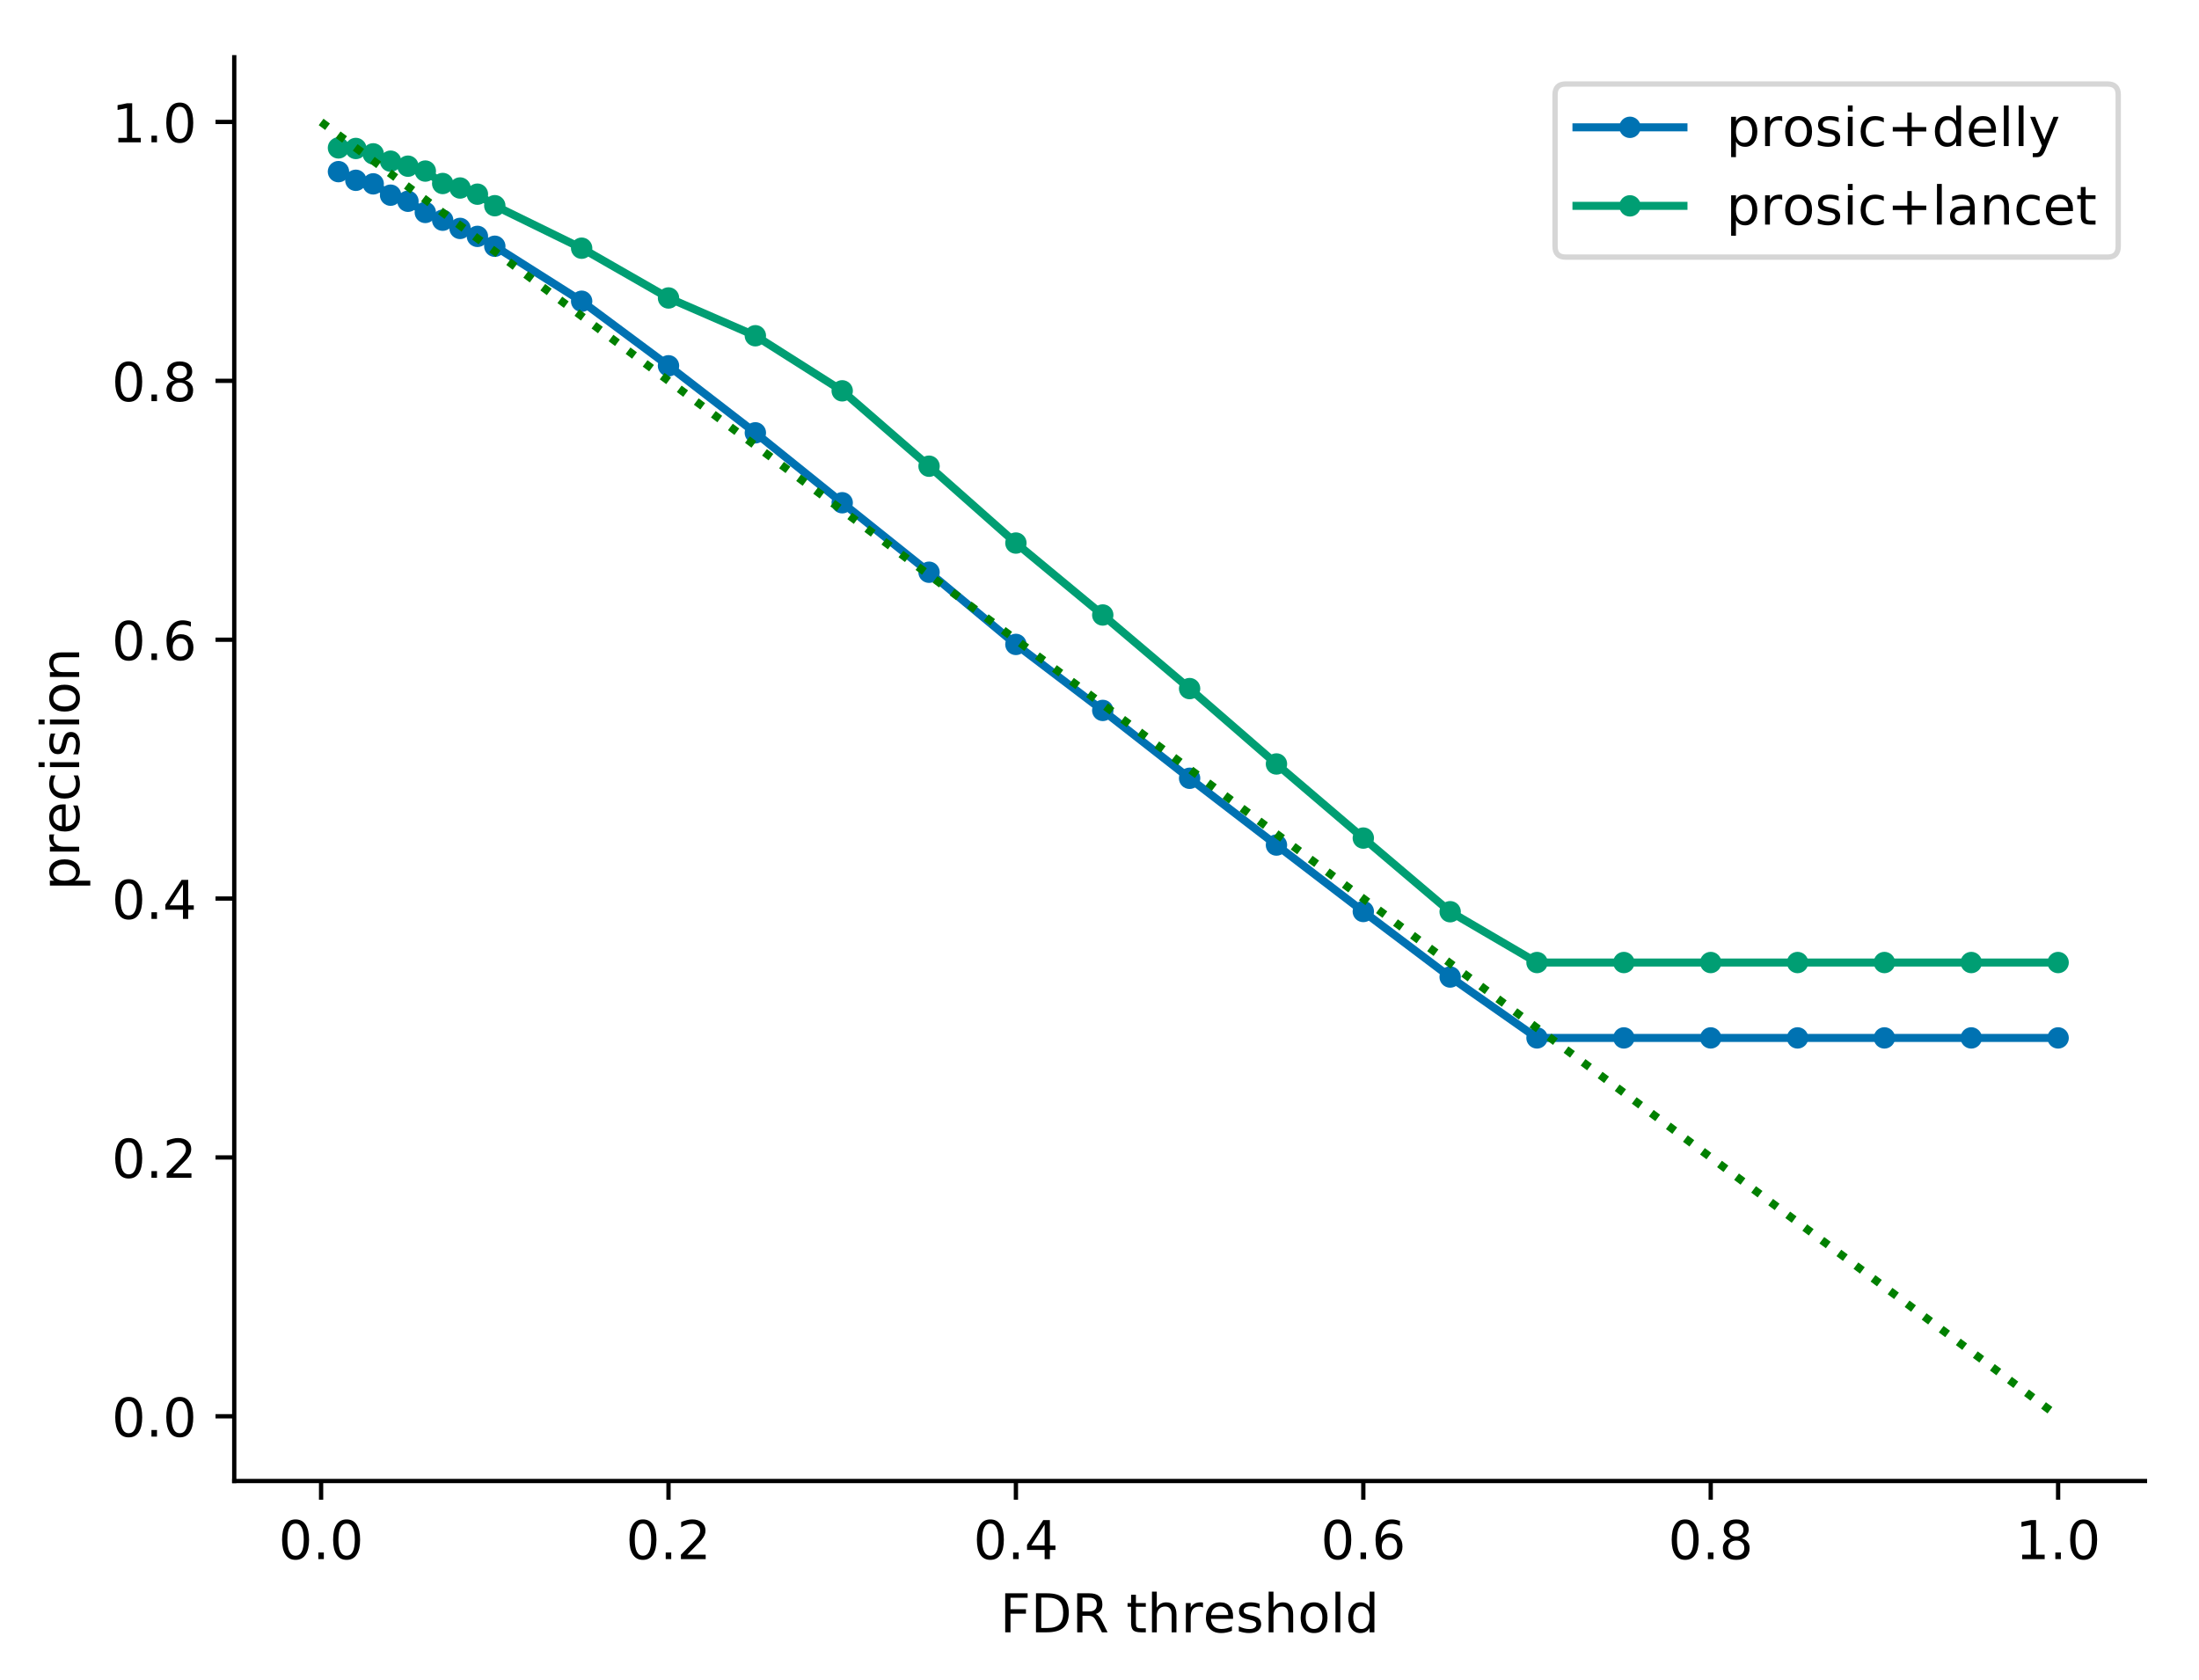
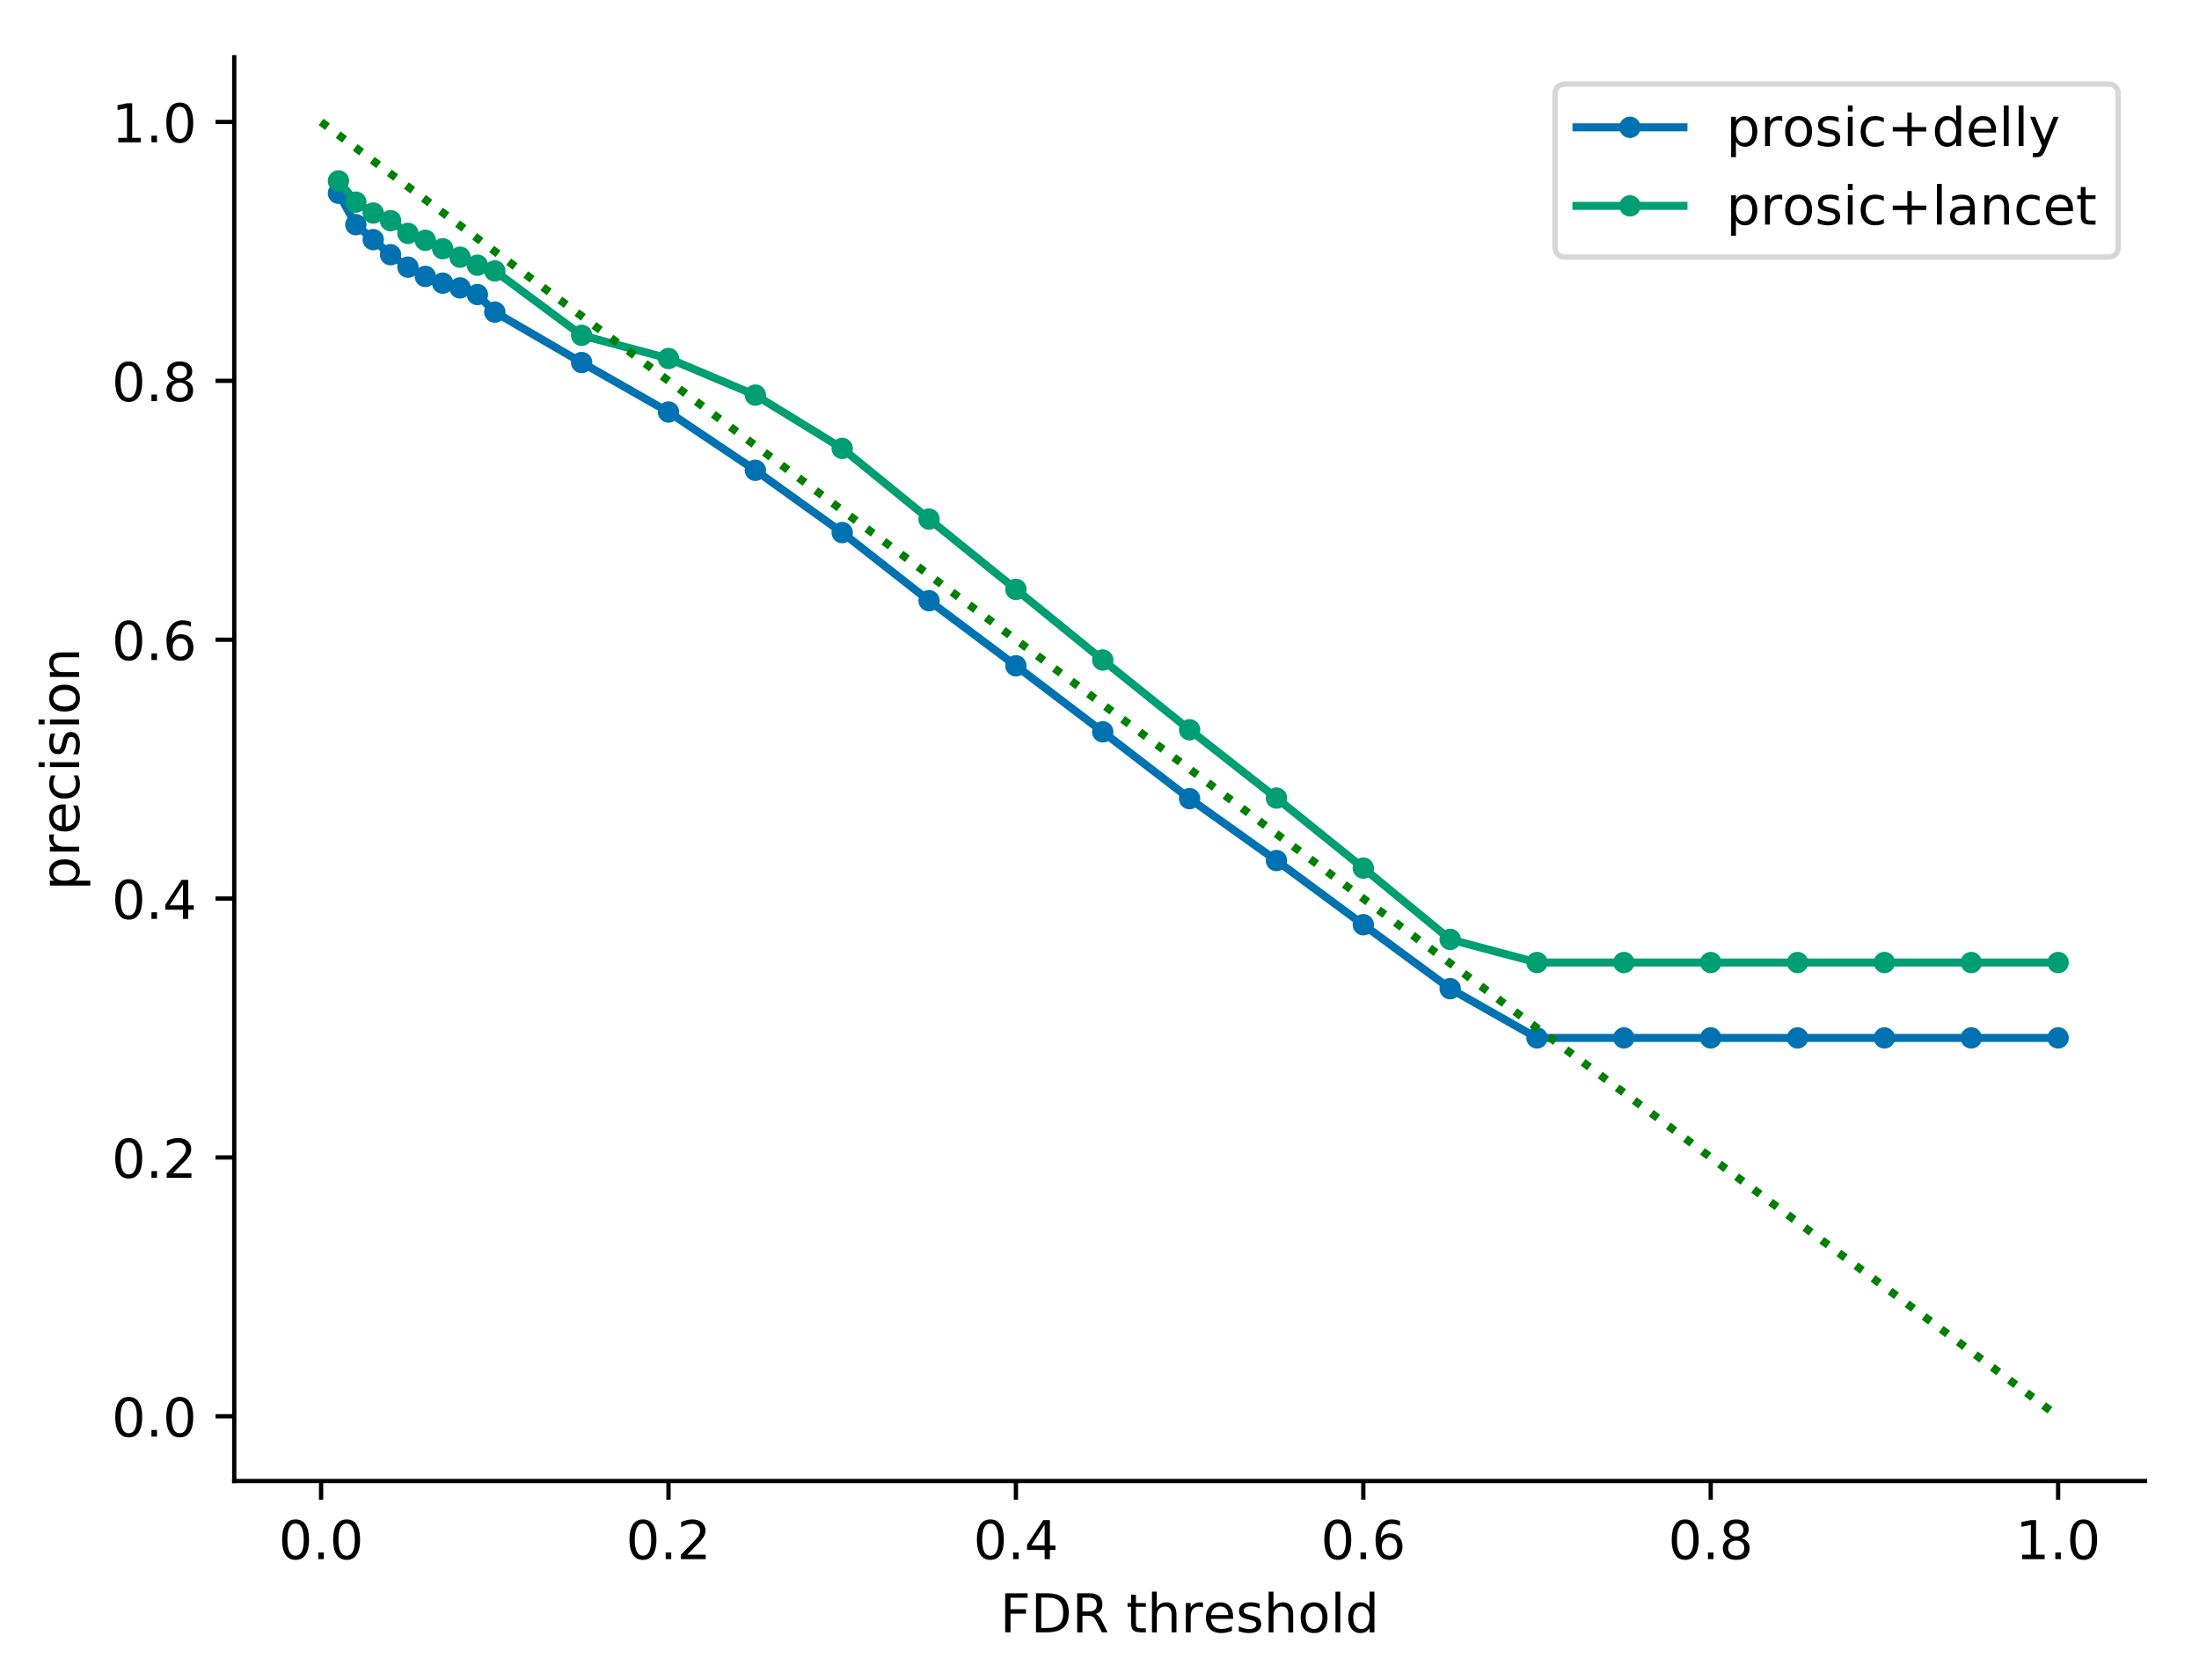
<svg xmlns="http://www.w3.org/2000/svg" xmlns:xlink="http://www.w3.org/1999/xlink" height="314pt" version="1.1" viewBox="0 0 411 314" width="411pt">
  <defs>
    <style type="text/css">
*{stroke-linecap:butt;stroke-linejoin:round;}
  </style>
  </defs>
  <g id="figure_1">
    <g id="patch_1">
      <path d="M 0 314.368  L 411.601 314.368  L 411.601 0  L 0 0  z " style="fill:#ffffff;" />
    </g>
    <g id="axes_1">
      <g id="patch_2">
        <path d="M 43.781 276.812  L 400.901 276.812  L 400.901 10.7  L 43.781 10.7  z " style="fill:#ffffff;" />
      </g>
      <g id="matplotlib.axis_1">
        <g id="xtick_1">
          <g id="line2d_1">
            <defs>
-               <path d="M 0 0  L 0 3.5  " id="me2ea0b3d58" style="stroke:#000000;stroke-width:0.8;" />
-             </defs>
-             <g>
-               <use style="stroke:#000000;stroke-width:0.8;" x="60.014" xlink:href="#me2ea0b3d58" y="276.812" />
+               <path d="M 0 0  L 0 3.5  " id="m06906832b6" style="stroke:#000000;stroke-width:0.8;" />
+             </defs>
+             <g>
+               <use style="stroke:#000000;stroke-width:0.8;" x="60.014" xlink:href="#m06906832b6" y="276.812" />
            </g>
          </g>
          <g id="text_1">
            <defs>
              <path d="M 31.781 66.406  Q 24.172 66.406 20.328 58.906  Q 16.5 51.422 16.5 36.375  Q 16.5 21.391 20.328 13.891  Q 24.172 6.391 31.781 6.391  Q 39.453 6.391 43.281 13.891  Q 47.125 21.391 47.125 36.375  Q 47.125 51.422 43.281 58.906  Q 39.453 66.406 31.781 66.406  z M 31.781 74.219  Q 44.047 74.219 50.516 64.516  Q 56.984 54.828 56.984 36.375  Q 56.984 17.969 50.516 8.266  Q 44.047 -1.422 31.781 -1.422  Q 19.531 -1.422 13.062 8.266  Q 6.594 17.969 6.594 36.375  Q 6.594 54.828 13.062 64.516  Q 19.531 74.219 31.781 74.219  z " id="DejaVuSans-30" />
              <path d="M 10.688 12.406  L 21 12.406  L 21 0  L 10.688 0  z " id="DejaVuSans-2e" />
            </defs>
            <g transform="translate(52.06242 291.4104)scale(0.1 -0.1)">
              <use xlink:href="#DejaVuSans-30" />
              <use x="63.623" xlink:href="#DejaVuSans-2e" />
              <use x="95.41" xlink:href="#DejaVuSans-30" />
            </g>
          </g>
        </g>
        <g id="xtick_2">
          <g id="line2d_2">
            <g>
-               <use style="stroke:#000000;stroke-width:0.8;" x="124.945" xlink:href="#me2ea0b3d58" y="276.812" />
+               <use style="stroke:#000000;stroke-width:0.8;" x="124.945" xlink:href="#m06906832b6" y="276.812" />
            </g>
          </g>
          <g id="text_2">
            <defs>
              <path d="M 19.188 8.297  L 53.609 8.297  L 53.609 0  L 7.328 0  L 7.328 8.297  Q 12.938 14.109 22.625 23.891  Q 32.328 33.688 34.812 36.531  Q 39.547 41.844 41.422 45.531  Q 43.312 49.219 43.312 52.781  Q 43.312 58.594 39.234 62.25  Q 35.156 65.922 28.609 65.922  Q 23.969 65.922 18.812 64.312  Q 13.672 62.703 7.812 59.422  L 7.812 69.391  Q 13.766 71.781 18.938 73  Q 24.125 74.219 28.422 74.219  Q 39.75 74.219 46.484 68.547  Q 53.219 62.891 53.219 53.422  Q 53.219 48.922 51.531 44.891  Q 49.859 40.875 45.406 35.406  Q 44.188 33.984 37.641 27.219  Q 31.109 20.453 19.188 8.297  z " id="DejaVuSans-32" />
            </defs>
            <g transform="translate(116.9933 291.4104)scale(0.1 -0.1)">
              <use xlink:href="#DejaVuSans-30" />
              <use x="63.623" xlink:href="#DejaVuSans-2e" />
              <use x="95.41" xlink:href="#DejaVuSans-32" />
            </g>
          </g>
        </g>
        <g id="xtick_3">
          <g id="line2d_3">
            <g>
-               <use style="stroke:#000000;stroke-width:0.8;" x="189.876" xlink:href="#me2ea0b3d58" y="276.812" />
+               <use style="stroke:#000000;stroke-width:0.8;" x="189.876" xlink:href="#m06906832b6" y="276.812" />
            </g>
          </g>
          <g id="text_3">
            <defs>
              <path d="M 37.797 64.312  L 12.891 25.391  L 37.797 25.391  z M 35.203 72.906  L 47.609 72.906  L 47.609 25.391  L 58.016 25.391  L 58.016 17.188  L 47.609 17.188  L 47.609 0  L 37.797 0  L 37.797 17.188  L 4.891 17.188  L 4.891 26.703  z " id="DejaVuSans-34" />
            </defs>
            <g transform="translate(181.9242 291.4104)scale(0.1 -0.1)">
              <use xlink:href="#DejaVuSans-30" />
              <use x="63.623" xlink:href="#DejaVuSans-2e" />
              <use x="95.41" xlink:href="#DejaVuSans-34" />
            </g>
          </g>
        </g>
        <g id="xtick_4">
          <g id="line2d_4">
            <g>
-               <use style="stroke:#000000;stroke-width:0.8;" x="254.807" xlink:href="#me2ea0b3d58" y="276.812" />
+               <use style="stroke:#000000;stroke-width:0.8;" x="254.807" xlink:href="#m06906832b6" y="276.812" />
            </g>
          </g>
          <g id="text_4">
            <defs>
              <path d="M 33.016 40.375  Q 26.375 40.375 22.484 35.828  Q 18.609 31.297 18.609 23.391  Q 18.609 15.531 22.484 10.953  Q 26.375 6.391 33.016 6.391  Q 39.656 6.391 43.531 10.953  Q 47.406 15.531 47.406 23.391  Q 47.406 31.297 43.531 35.828  Q 39.656 40.375 33.016 40.375  z M 52.594 71.297  L 52.594 62.312  Q 48.875 64.062 45.094 64.984  Q 41.312 65.922 37.594 65.922  Q 27.828 65.922 22.672 59.328  Q 17.531 52.734 16.797 39.406  Q 19.672 43.656 24.016 45.922  Q 28.375 48.188 33.594 48.188  Q 44.578 48.188 50.953 41.516  Q 57.328 34.859 57.328 23.391  Q 57.328 12.156 50.688 5.359  Q 44.047 -1.422 33.016 -1.422  Q 20.359 -1.422 13.672 8.266  Q 6.984 17.969 6.984 36.375  Q 6.984 53.656 15.188 63.938  Q 23.391 74.219 37.203 74.219  Q 40.922 74.219 44.703 73.484  Q 48.484 72.75 52.594 71.297  z " id="DejaVuSans-36" />
            </defs>
            <g transform="translate(246.8551 291.4104)scale(0.1 -0.1)">
              <use xlink:href="#DejaVuSans-30" />
              <use x="63.623" xlink:href="#DejaVuSans-2e" />
              <use x="95.41" xlink:href="#DejaVuSans-36" />
            </g>
          </g>
        </g>
        <g id="xtick_5">
          <g id="line2d_5">
            <g>
-               <use style="stroke:#000000;stroke-width:0.8;" x="319.738" xlink:href="#me2ea0b3d58" y="276.812" />
+               <use style="stroke:#000000;stroke-width:0.8;" x="319.738" xlink:href="#m06906832b6" y="276.812" />
            </g>
          </g>
          <g id="text_5">
            <defs>
              <path d="M 31.781 34.625  Q 24.75 34.625 20.719 30.859  Q 16.703 27.094 16.703 20.516  Q 16.703 13.922 20.719 10.156  Q 24.75 6.391 31.781 6.391  Q 38.812 6.391 42.859 10.172  Q 46.922 13.969 46.922 20.516  Q 46.922 27.094 42.891 30.859  Q 38.875 34.625 31.781 34.625  z M 21.922 38.812  Q 15.578 40.375 12.031 44.719  Q 8.5 49.078 8.5 55.328  Q 8.5 64.062 14.719 69.141  Q 20.953 74.219 31.781 74.219  Q 42.672 74.219 48.875 69.141  Q 55.078 64.062 55.078 55.328  Q 55.078 49.078 51.531 44.719  Q 48 40.375 41.703 38.812  Q 48.828 37.156 52.797 32.312  Q 56.781 27.484 56.781 20.516  Q 56.781 9.906 50.312 4.234  Q 43.844 -1.422 31.781 -1.422  Q 19.734 -1.422 13.25 4.234  Q 6.781 9.906 6.781 20.516  Q 6.781 27.484 10.781 32.312  Q 14.797 37.156 21.922 38.812  z M 18.312 54.391  Q 18.312 48.734 21.844 45.562  Q 25.391 42.391 31.781 42.391  Q 38.141 42.391 41.719 45.562  Q 45.312 48.734 45.312 54.391  Q 45.312 60.062 41.719 63.234  Q 38.141 66.406 31.781 66.406  Q 25.391 66.406 21.844 63.234  Q 18.312 60.062 18.312 54.391  z " id="DejaVuSans-38" />
            </defs>
            <g transform="translate(311.7861 291.4104)scale(0.1 -0.1)">
              <use xlink:href="#DejaVuSans-30" />
              <use x="63.623" xlink:href="#DejaVuSans-2e" />
              <use x="95.41" xlink:href="#DejaVuSans-38" />
            </g>
          </g>
        </g>
        <g id="xtick_6">
          <g id="line2d_6">
            <g>
-               <use style="stroke:#000000;stroke-width:0.8;" x="384.669" xlink:href="#me2ea0b3d58" y="276.812" />
+               <use style="stroke:#000000;stroke-width:0.8;" x="384.669" xlink:href="#m06906832b6" y="276.812" />
            </g>
          </g>
          <g id="text_6">
            <defs>
              <path d="M 12.406 8.297  L 28.516 8.297  L 28.516 63.922  L 10.984 60.406  L 10.984 69.391  L 28.422 72.906  L 38.281 72.906  L 38.281 8.297  L 54.391 8.297  L 54.391 0  L 12.406 0  z " id="DejaVuSans-31" />
            </defs>
            <g transform="translate(376.717 291.4104)scale(0.1 -0.1)">
              <use xlink:href="#DejaVuSans-31" />
              <use x="63.623" xlink:href="#DejaVuSans-2e" />
              <use x="95.41" xlink:href="#DejaVuSans-30" />
            </g>
          </g>
        </g>
        <g id="text_7">
          <defs>
            <path d="M 9.812 72.906  L 51.703 72.906  L 51.703 64.594  L 19.672 64.594  L 19.672 43.109  L 48.578 43.109  L 48.578 34.812  L 19.672 34.812  L 19.672 0  L 9.812 0  z " id="DejaVuSans-46" />
            <path d="M 19.672 64.797  L 19.672 8.109  L 31.594 8.109  Q 46.688 8.109 53.688 14.938  Q 60.688 21.781 60.688 36.531  Q 60.688 51.172 53.688 57.984  Q 46.688 64.797 31.594 64.797  z M 9.812 72.906  L 30.078 72.906  Q 51.266 72.906 61.172 64.094  Q 71.094 55.281 71.094 36.531  Q 71.094 17.672 61.125 8.828  Q 51.172 0 30.078 0  L 9.812 0  z " id="DejaVuSans-44" />
            <path d="M 44.391 34.188  Q 47.562 33.109 50.562 29.594  Q 53.562 26.078 56.594 19.922  L 66.609 0  L 56 0  L 46.688 18.703  Q 43.062 26.031 39.672 28.422  Q 36.281 30.812 30.422 30.812  L 19.672 30.812  L 19.672 0  L 9.812 0  L 9.812 72.906  L 32.078 72.906  Q 44.578 72.906 50.734 67.672  Q 56.891 62.453 56.891 51.906  Q 56.891 45.016 53.688 40.469  Q 50.484 35.938 44.391 34.188  z M 19.672 64.797  L 19.672 38.922  L 32.078 38.922  Q 39.203 38.922 42.844 42.219  Q 46.484 45.516 46.484 51.906  Q 46.484 58.297 42.844 61.547  Q 39.203 64.797 32.078 64.797  z " id="DejaVuSans-52" />
            <path id="DejaVuSans-20" />
            <path d="M 18.312 70.219  L 18.312 54.688  L 36.812 54.688  L 36.812 47.703  L 18.312 47.703  L 18.312 18.016  Q 18.312 11.328 20.141 9.422  Q 21.969 7.516 27.594 7.516  L 36.812 7.516  L 36.812 0  L 27.594 0  Q 17.188 0 13.234 3.875  Q 9.281 7.766 9.281 18.016  L 9.281 47.703  L 2.688 47.703  L 2.688 54.688  L 9.281 54.688  L 9.281 70.219  z " id="DejaVuSans-74" />
            <path d="M 54.891 33.016  L 54.891 0  L 45.906 0  L 45.906 32.719  Q 45.906 40.484 42.875 44.328  Q 39.844 48.188 33.797 48.188  Q 26.516 48.188 22.312 43.547  Q 18.109 38.922 18.109 30.906  L 18.109 0  L 9.078 0  L 9.078 75.984  L 18.109 75.984  L 18.109 46.188  Q 21.344 51.125 25.703 53.562  Q 30.078 56 35.797 56  Q 45.219 56 50.047 50.172  Q 54.891 44.344 54.891 33.016  z " id="DejaVuSans-68" />
            <path d="M 41.109 46.297  Q 39.594 47.172 37.812 47.578  Q 36.031 48 33.891 48  Q 26.266 48 22.188 43.047  Q 18.109 38.094 18.109 28.812  L 18.109 0  L 9.078 0  L 9.078 54.688  L 18.109 54.688  L 18.109 46.188  Q 20.953 51.172 25.484 53.578  Q 30.031 56 36.531 56  Q 37.453 56 38.578 55.875  Q 39.703 55.766 41.062 55.516  z " id="DejaVuSans-72" />
            <path d="M 56.203 29.594  L 56.203 25.203  L 14.891 25.203  Q 15.484 15.922 20.484 11.062  Q 25.484 6.203 34.422 6.203  Q 39.594 6.203 44.453 7.469  Q 49.312 8.734 54.109 11.281  L 54.109 2.781  Q 49.266 0.734 44.188 -0.344  Q 39.109 -1.422 33.891 -1.422  Q 20.797 -1.422 13.156 6.188  Q 5.516 13.812 5.516 26.812  Q 5.516 40.234 12.766 48.109  Q 20.016 56 32.328 56  Q 43.359 56 49.781 48.891  Q 56.203 41.797 56.203 29.594  z M 47.219 32.234  Q 47.125 39.594 43.094 43.984  Q 39.062 48.391 32.422 48.391  Q 24.906 48.391 20.391 44.141  Q 15.875 39.891 15.188 32.172  z " id="DejaVuSans-65" />
            <path d="M 44.281 53.078  L 44.281 44.578  Q 40.484 46.531 36.375 47.5  Q 32.281 48.484 27.875 48.484  Q 21.188 48.484 17.844 46.438  Q 14.5 44.391 14.5 40.281  Q 14.5 37.156 16.891 35.375  Q 19.281 33.594 26.516 31.984  L 29.594 31.297  Q 39.156 29.25 43.188 25.516  Q 47.219 21.781 47.219 15.094  Q 47.219 7.469 41.188 3.016  Q 35.156 -1.422 24.609 -1.422  Q 20.219 -1.422 15.453 -0.562  Q 10.688 0.297 5.422 2  L 5.422 11.281  Q 10.406 8.688 15.234 7.391  Q 20.062 6.109 24.812 6.109  Q 31.156 6.109 34.562 8.281  Q 37.984 10.453 37.984 14.406  Q 37.984 18.062 35.516 20.016  Q 33.062 21.969 24.703 23.781  L 21.578 24.516  Q 13.234 26.266 9.516 29.906  Q 5.812 33.547 5.812 39.891  Q 5.812 47.609 11.281 51.797  Q 16.75 56 26.812 56  Q 31.781 56 36.172 55.266  Q 40.578 54.547 44.281 53.078  z " id="DejaVuSans-73" />
            <path d="M 30.609 48.391  Q 23.391 48.391 19.188 42.75  Q 14.984 37.109 14.984 27.297  Q 14.984 17.484 19.156 11.844  Q 23.344 6.203 30.609 6.203  Q 37.797 6.203 41.984 11.859  Q 46.188 17.531 46.188 27.297  Q 46.188 37.016 41.984 42.703  Q 37.797 48.391 30.609 48.391  z M 30.609 56  Q 42.328 56 49.016 48.375  Q 55.719 40.766 55.719 27.297  Q 55.719 13.875 49.016 6.219  Q 42.328 -1.422 30.609 -1.422  Q 18.844 -1.422 12.172 6.219  Q 5.516 13.875 5.516 27.297  Q 5.516 40.766 12.172 48.375  Q 18.844 56 30.609 56  z " id="DejaVuSans-6f" />
            <path d="M 9.422 75.984  L 18.406 75.984  L 18.406 0  L 9.422 0  z " id="DejaVuSans-6c" />
            <path d="M 45.406 46.391  L 45.406 75.984  L 54.391 75.984  L 54.391 0  L 45.406 0  L 45.406 8.203  Q 42.578 3.328 38.25 0.953  Q 33.938 -1.422 27.875 -1.422  Q 17.969 -1.422 11.734 6.484  Q 5.516 14.406 5.516 27.297  Q 5.516 40.188 11.734 48.094  Q 17.969 56 27.875 56  Q 33.938 56 38.25 53.625  Q 42.578 51.266 45.406 46.391  z M 14.797 27.297  Q 14.797 17.391 18.875 11.75  Q 22.953 6.109 30.078 6.109  Q 37.203 6.109 41.297 11.75  Q 45.406 17.391 45.406 27.297  Q 45.406 37.203 41.297 42.844  Q 37.203 48.484 30.078 48.484  Q 22.953 48.484 18.875 42.844  Q 14.797 37.203 14.797 27.297  z " id="DejaVuSans-64" />
          </defs>
          <g transform="translate(186.8967 305.0886)scale(0.1 -0.1)">
            <use xlink:href="#DejaVuSans-46" />
            <use x="57.52" xlink:href="#DejaVuSans-44" />
            <use x="134.521" xlink:href="#DejaVuSans-52" />
            <use x="204.004" xlink:href="#DejaVuSans-20" />
            <use x="235.791" xlink:href="#DejaVuSans-74" />
            <use x="275" xlink:href="#DejaVuSans-68" />
            <use x="338.379" xlink:href="#DejaVuSans-72" />
            <use x="379.461" xlink:href="#DejaVuSans-65" />
            <use x="440.984" xlink:href="#DejaVuSans-73" />
            <use x="493.084" xlink:href="#DejaVuSans-68" />
            <use x="556.463" xlink:href="#DejaVuSans-6f" />
            <use x="617.645" xlink:href="#DejaVuSans-6c" />
            <use x="645.428" xlink:href="#DejaVuSans-64" />
          </g>
        </g>
      </g>
      <g id="matplotlib.axis_2">
        <g id="ytick_1">
          <g id="line2d_7">
            <defs>
-               <path d="M 0 0  L -3.5 0  " id="me5735aa962" style="stroke:#000000;stroke-width:0.8;" />
-             </defs>
-             <g>
-               <use style="stroke:#000000;stroke-width:0.8;" x="43.781" xlink:href="#me5735aa962" y="264.716" />
+               <path d="M 0 0  L -3.5 0  " id="mf0b6b7652c" style="stroke:#000000;stroke-width:0.8;" />
+             </defs>
+             <g>
+               <use style="stroke:#000000;stroke-width:0.8;" x="43.781" xlink:href="#mf0b6b7652c" y="264.716" />
            </g>
          </g>
          <g id="text_8">
            <g transform="translate(20.87813 268.5152)scale(0.1 -0.1)">
              <use xlink:href="#DejaVuSans-30" />
              <use x="63.623" xlink:href="#DejaVuSans-2e" />
              <use x="95.41" xlink:href="#DejaVuSans-30" />
            </g>
          </g>
        </g>
        <g id="ytick_2">
          <g id="line2d_8">
            <g>
-               <use style="stroke:#000000;stroke-width:0.8;" x="43.781" xlink:href="#me5735aa962" y="216.332" />
+               <use style="stroke:#000000;stroke-width:0.8;" x="43.781" xlink:href="#mf0b6b7652c" y="216.332" />
            </g>
          </g>
          <g id="text_9">
            <g transform="translate(20.87813 220.1312)scale(0.1 -0.1)">
              <use xlink:href="#DejaVuSans-30" />
              <use x="63.623" xlink:href="#DejaVuSans-2e" />
              <use x="95.41" xlink:href="#DejaVuSans-32" />
            </g>
          </g>
        </g>
        <g id="ytick_3">
          <g id="line2d_9">
            <g>
-               <use style="stroke:#000000;stroke-width:0.8;" x="43.781" xlink:href="#me5735aa962" y="167.948" />
+               <use style="stroke:#000000;stroke-width:0.8;" x="43.781" xlink:href="#mf0b6b7652c" y="167.948" />
            </g>
          </g>
          <g id="text_10">
            <g transform="translate(20.87813 171.7472)scale(0.1 -0.1)">
              <use xlink:href="#DejaVuSans-30" />
              <use x="63.623" xlink:href="#DejaVuSans-2e" />
              <use x="95.41" xlink:href="#DejaVuSans-34" />
            </g>
          </g>
        </g>
        <g id="ytick_4">
          <g id="line2d_10">
            <g>
-               <use style="stroke:#000000;stroke-width:0.8;" x="43.781" xlink:href="#me5735aa962" y="119.564" />
+               <use style="stroke:#000000;stroke-width:0.8;" x="43.781" xlink:href="#mf0b6b7652c" y="119.564" />
            </g>
          </g>
          <g id="text_11">
            <g transform="translate(20.87813 123.3632)scale(0.1 -0.1)">
              <use xlink:href="#DejaVuSans-30" />
              <use x="63.623" xlink:href="#DejaVuSans-2e" />
              <use x="95.41" xlink:href="#DejaVuSans-36" />
            </g>
          </g>
        </g>
        <g id="ytick_5">
          <g id="line2d_11">
            <g>
-               <use style="stroke:#000000;stroke-width:0.8;" x="43.781" xlink:href="#me5735aa962" y="71.18" />
+               <use style="stroke:#000000;stroke-width:0.8;" x="43.781" xlink:href="#mf0b6b7652c" y="71.18" />
            </g>
          </g>
          <g id="text_12">
            <g transform="translate(20.87813 74.97922)scale(0.1 -0.1)">
              <use xlink:href="#DejaVuSans-30" />
              <use x="63.623" xlink:href="#DejaVuSans-2e" />
              <use x="95.41" xlink:href="#DejaVuSans-38" />
            </g>
          </g>
        </g>
        <g id="ytick_6">
          <g id="line2d_12">
            <g>
-               <use style="stroke:#000000;stroke-width:0.8;" x="43.781" xlink:href="#me5735aa962" y="22.796" />
+               <use style="stroke:#000000;stroke-width:0.8;" x="43.781" xlink:href="#mf0b6b7652c" y="22.796" />
            </g>
          </g>
          <g id="text_13">
            <g transform="translate(20.87813 26.59522)scale(0.1 -0.1)">
              <use xlink:href="#DejaVuSans-31" />
              <use x="63.623" xlink:href="#DejaVuSans-2e" />
              <use x="95.41" xlink:href="#DejaVuSans-30" />
            </g>
          </g>
        </g>
        <g id="text_14">
          <defs>
            <path d="M 18.109 8.203  L 18.109 -20.797  L 9.078 -20.797  L 9.078 54.688  L 18.109 54.688  L 18.109 46.391  Q 20.953 51.266 25.266 53.625  Q 29.594 56 35.594 56  Q 45.562 56 51.781 48.094  Q 58.016 40.188 58.016 27.297  Q 58.016 14.406 51.781 6.484  Q 45.562 -1.422 35.594 -1.422  Q 29.594 -1.422 25.266 0.953  Q 20.953 3.328 18.109 8.203  z M 48.688 27.297  Q 48.688 37.203 44.609 42.844  Q 40.531 48.484 33.406 48.484  Q 26.266 48.484 22.188 42.844  Q 18.109 37.203 18.109 27.297  Q 18.109 17.391 22.188 11.75  Q 26.266 6.109 33.406 6.109  Q 40.531 6.109 44.609 11.75  Q 48.688 17.391 48.688 27.297  z " id="DejaVuSans-70" />
            <path d="M 48.781 52.594  L 48.781 44.188  Q 44.969 46.297 41.141 47.344  Q 37.312 48.391 33.406 48.391  Q 24.656 48.391 19.812 42.844  Q 14.984 37.312 14.984 27.297  Q 14.984 17.281 19.812 11.734  Q 24.656 6.203 33.406 6.203  Q 37.312 6.203 41.141 7.25  Q 44.969 8.297 48.781 10.406  L 48.781 2.094  Q 45.016 0.344 40.984 -0.531  Q 36.969 -1.422 32.422 -1.422  Q 20.062 -1.422 12.781 6.344  Q 5.516 14.109 5.516 27.297  Q 5.516 40.672 12.859 48.328  Q 20.219 56 33.016 56  Q 37.156 56 41.109 55.141  Q 45.062 54.297 48.781 52.594  z " id="DejaVuSans-63" />
            <path d="M 9.422 54.688  L 18.406 54.688  L 18.406 0  L 9.422 0  z M 9.422 75.984  L 18.406 75.984  L 18.406 64.594  L 9.422 64.594  z " id="DejaVuSans-69" />
            <path d="M 54.891 33.016  L 54.891 0  L 45.906 0  L 45.906 32.719  Q 45.906 40.484 42.875 44.328  Q 39.844 48.188 33.797 48.188  Q 26.516 48.188 22.312 43.547  Q 18.109 38.922 18.109 30.906  L 18.109 0  L 9.078 0  L 9.078 54.688  L 18.109 54.688  L 18.109 46.188  Q 21.344 51.125 25.703 53.562  Q 30.078 56 35.797 56  Q 45.219 56 50.047 50.172  Q 54.891 44.344 54.891 33.016  z " id="DejaVuSans-6e" />
          </defs>
          <g transform="translate(14.79844 166.4208)rotate(-90)scale(0.1 -0.1)">
            <use xlink:href="#DejaVuSans-70" />
            <use x="63.477" xlink:href="#DejaVuSans-72" />
            <use x="104.559" xlink:href="#DejaVuSans-65" />
            <use x="166.082" xlink:href="#DejaVuSans-63" />
            <use x="221.062" xlink:href="#DejaVuSans-69" />
            <use x="248.846" xlink:href="#DejaVuSans-73" />
            <use x="300.945" xlink:href="#DejaVuSans-69" />
            <use x="328.729" xlink:href="#DejaVuSans-6f" />
            <use x="389.91" xlink:href="#DejaVuSans-6e" />
          </g>
        </g>
      </g>
      <g id="line2d_13">
-         <path clip-path="url(#p9d52b0b77c)" d="M 63.261 32.08  L 66.507 33.698  L 69.754 34.364  L 73 36.48  L 76.247 37.617  L 79.493 39.707  L 82.74 41.158  L 85.986 42.692  L 89.233 44.181  L 92.479 46.024  L 108.712 56.305  L 124.945 68.37  L 141.178 80.899  L 157.41 93.968  L 173.643 106.955  L 189.876 120.447  L 206.109 132.783  L 222.341 145.466  L 238.574 157.945  L 254.807 170.365  L 271.039 182.611  L 287.272 193.993  L 303.505 193.993  L 319.738 193.993  L 335.97 193.993  L 352.203 193.993  L 368.436 193.993  L 384.669 193.993  " style="fill:none;stroke:#0072b2;stroke-linecap:square;stroke-width:1.5;" />
+         <path clip-path="url(#pf9a2ea4362)" d="M 63.261 36.118  L 66.507 41.988  L 69.754 44.789  L 73 47.608  L 76.247 49.936  L 79.493 51.661  L 82.74 52.924  L 85.986 53.811  L 89.233 55.052  L 92.479 58.335  L 108.712 67.758  L 124.945 77.007  L 141.178 87.902  L 157.41 99.541  L 173.643 112.277  L 189.876 124.445  L 206.109 136.785  L 222.341 149.274  L 238.574 160.837  L 254.807 172.832  L 271.039 184.789  L 287.272 193.993  L 303.505 193.993  L 319.738 193.993  L 335.97 193.993  L 352.203 193.993  L 368.436 193.993  L 384.669 193.993  " style="fill:none;stroke:#0072b2;stroke-linecap:square;stroke-width:1.5;" />
        <defs>
-           <path d="M 0 1.5  C 0.398 1.5 0.779 1.342 1.061 1.061  C 1.342 0.779 1.5 0.398 1.5 0  C 1.5 -0.398 1.342 -0.779 1.061 -1.061  C 0.779 -1.342 0.398 -1.5 0 -1.5  C -0.398 -1.5 -0.779 -1.342 -1.061 -1.061  C -1.342 -0.779 -1.5 -0.398 -1.5 0  C -1.5 0.398 -1.342 0.779 -1.061 1.061  C -0.779 1.342 -0.398 1.5 0 1.5  z " id="mca4ce4a6e6" style="stroke:#0072b2;" />
+           <path d="M 0 1.5  C 0.398 1.5 0.779 1.342 1.061 1.061  C 1.342 0.779 1.5 0.398 1.5 0  C 1.5 -0.398 1.342 -0.779 1.061 -1.061  C 0.779 -1.342 0.398 -1.5 0 -1.5  C -0.398 -1.5 -0.779 -1.342 -1.061 -1.061  C -1.342 -0.779 -1.5 -0.398 -1.5 0  C -1.5 0.398 -1.342 0.779 -1.061 1.061  C -0.779 1.342 -0.398 1.5 0 1.5  z " id="mddb878102e" style="stroke:#0072b2;" />
        </defs>
-         <g clip-path="url(#p9d52b0b77c)">
-           <use style="fill:#0072b2;stroke:#0072b2;" x="63.261" xlink:href="#mca4ce4a6e6" y="32.08" />
-           <use style="fill:#0072b2;stroke:#0072b2;" x="66.507" xlink:href="#mca4ce4a6e6" y="33.698" />
-           <use style="fill:#0072b2;stroke:#0072b2;" x="69.754" xlink:href="#mca4ce4a6e6" y="34.364" />
-           <use style="fill:#0072b2;stroke:#0072b2;" x="73" xlink:href="#mca4ce4a6e6" y="36.48" />
-           <use style="fill:#0072b2;stroke:#0072b2;" x="76.247" xlink:href="#mca4ce4a6e6" y="37.617" />
-           <use style="fill:#0072b2;stroke:#0072b2;" x="79.493" xlink:href="#mca4ce4a6e6" y="39.707" />
-           <use style="fill:#0072b2;stroke:#0072b2;" x="82.74" xlink:href="#mca4ce4a6e6" y="41.158" />
-           <use style="fill:#0072b2;stroke:#0072b2;" x="85.986" xlink:href="#mca4ce4a6e6" y="42.692" />
-           <use style="fill:#0072b2;stroke:#0072b2;" x="89.233" xlink:href="#mca4ce4a6e6" y="44.181" />
-           <use style="fill:#0072b2;stroke:#0072b2;" x="92.479" xlink:href="#mca4ce4a6e6" y="46.024" />
-           <use style="fill:#0072b2;stroke:#0072b2;" x="108.712" xlink:href="#mca4ce4a6e6" y="56.305" />
-           <use style="fill:#0072b2;stroke:#0072b2;" x="124.945" xlink:href="#mca4ce4a6e6" y="68.37" />
-           <use style="fill:#0072b2;stroke:#0072b2;" x="141.178" xlink:href="#mca4ce4a6e6" y="80.899" />
-           <use style="fill:#0072b2;stroke:#0072b2;" x="157.41" xlink:href="#mca4ce4a6e6" y="93.968" />
-           <use style="fill:#0072b2;stroke:#0072b2;" x="173.643" xlink:href="#mca4ce4a6e6" y="106.955" />
-           <use style="fill:#0072b2;stroke:#0072b2;" x="189.876" xlink:href="#mca4ce4a6e6" y="120.447" />
-           <use style="fill:#0072b2;stroke:#0072b2;" x="206.109" xlink:href="#mca4ce4a6e6" y="132.783" />
-           <use style="fill:#0072b2;stroke:#0072b2;" x="222.341" xlink:href="#mca4ce4a6e6" y="145.466" />
-           <use style="fill:#0072b2;stroke:#0072b2;" x="238.574" xlink:href="#mca4ce4a6e6" y="157.945" />
-           <use style="fill:#0072b2;stroke:#0072b2;" x="254.807" xlink:href="#mca4ce4a6e6" y="170.365" />
-           <use style="fill:#0072b2;stroke:#0072b2;" x="271.039" xlink:href="#mca4ce4a6e6" y="182.611" />
-           <use style="fill:#0072b2;stroke:#0072b2;" x="287.272" xlink:href="#mca4ce4a6e6" y="193.993" />
-           <use style="fill:#0072b2;stroke:#0072b2;" x="303.505" xlink:href="#mca4ce4a6e6" y="193.993" />
-           <use style="fill:#0072b2;stroke:#0072b2;" x="319.738" xlink:href="#mca4ce4a6e6" y="193.993" />
-           <use style="fill:#0072b2;stroke:#0072b2;" x="335.97" xlink:href="#mca4ce4a6e6" y="193.993" />
-           <use style="fill:#0072b2;stroke:#0072b2;" x="352.203" xlink:href="#mca4ce4a6e6" y="193.993" />
-           <use style="fill:#0072b2;stroke:#0072b2;" x="368.436" xlink:href="#mca4ce4a6e6" y="193.993" />
-           <use style="fill:#0072b2;stroke:#0072b2;" x="384.669" xlink:href="#mca4ce4a6e6" y="193.993" />
+         <g clip-path="url(#pf9a2ea4362)">
+           <use style="fill:#0072b2;stroke:#0072b2;" x="63.261" xlink:href="#mddb878102e" y="36.118" />
+           <use style="fill:#0072b2;stroke:#0072b2;" x="66.507" xlink:href="#mddb878102e" y="41.988" />
+           <use style="fill:#0072b2;stroke:#0072b2;" x="69.754" xlink:href="#mddb878102e" y="44.789" />
+           <use style="fill:#0072b2;stroke:#0072b2;" x="73" xlink:href="#mddb878102e" y="47.608" />
+           <use style="fill:#0072b2;stroke:#0072b2;" x="76.247" xlink:href="#mddb878102e" y="49.936" />
+           <use style="fill:#0072b2;stroke:#0072b2;" x="79.493" xlink:href="#mddb878102e" y="51.661" />
+           <use style="fill:#0072b2;stroke:#0072b2;" x="82.74" xlink:href="#mddb878102e" y="52.924" />
+           <use style="fill:#0072b2;stroke:#0072b2;" x="85.986" xlink:href="#mddb878102e" y="53.811" />
+           <use style="fill:#0072b2;stroke:#0072b2;" x="89.233" xlink:href="#mddb878102e" y="55.052" />
+           <use style="fill:#0072b2;stroke:#0072b2;" x="92.479" xlink:href="#mddb878102e" y="58.335" />
+           <use style="fill:#0072b2;stroke:#0072b2;" x="108.712" xlink:href="#mddb878102e" y="67.758" />
+           <use style="fill:#0072b2;stroke:#0072b2;" x="124.945" xlink:href="#mddb878102e" y="77.007" />
+           <use style="fill:#0072b2;stroke:#0072b2;" x="141.178" xlink:href="#mddb878102e" y="87.902" />
+           <use style="fill:#0072b2;stroke:#0072b2;" x="157.41" xlink:href="#mddb878102e" y="99.541" />
+           <use style="fill:#0072b2;stroke:#0072b2;" x="173.643" xlink:href="#mddb878102e" y="112.277" />
+           <use style="fill:#0072b2;stroke:#0072b2;" x="189.876" xlink:href="#mddb878102e" y="124.445" />
+           <use style="fill:#0072b2;stroke:#0072b2;" x="206.109" xlink:href="#mddb878102e" y="136.785" />
+           <use style="fill:#0072b2;stroke:#0072b2;" x="222.341" xlink:href="#mddb878102e" y="149.274" />
+           <use style="fill:#0072b2;stroke:#0072b2;" x="238.574" xlink:href="#mddb878102e" y="160.837" />
+           <use style="fill:#0072b2;stroke:#0072b2;" x="254.807" xlink:href="#mddb878102e" y="172.832" />
+           <use style="fill:#0072b2;stroke:#0072b2;" x="271.039" xlink:href="#mddb878102e" y="184.789" />
+           <use style="fill:#0072b2;stroke:#0072b2;" x="287.272" xlink:href="#mddb878102e" y="193.993" />
+           <use style="fill:#0072b2;stroke:#0072b2;" x="303.505" xlink:href="#mddb878102e" y="193.993" />
+           <use style="fill:#0072b2;stroke:#0072b2;" x="319.738" xlink:href="#mddb878102e" y="193.993" />
+           <use style="fill:#0072b2;stroke:#0072b2;" x="335.97" xlink:href="#mddb878102e" y="193.993" />
+           <use style="fill:#0072b2;stroke:#0072b2;" x="352.203" xlink:href="#mddb878102e" y="193.993" />
+           <use style="fill:#0072b2;stroke:#0072b2;" x="368.436" xlink:href="#mddb878102e" y="193.993" />
+           <use style="fill:#0072b2;stroke:#0072b2;" x="384.669" xlink:href="#mddb878102e" y="193.993" />
        </g>
      </g>
      <g id="line2d_14">
-         <path clip-path="url(#p9d52b0b77c)" d="M 63.261 27.643  L 66.507 27.75  L 69.754 28.755  L 73 30.127  L 76.247 31.06  L 79.493 31.974  L 82.74 34.299  L 85.986 35.139  L 89.233 36.294  L 92.479 38.448  L 108.712 46.39  L 124.945 55.692  L 141.178 62.754  L 157.41 73.049  L 173.643 87.136  L 189.876 101.501  L 206.109 114.947  L 222.341 128.703  L 238.574 142.792  L 254.807 156.642  L 271.039 170.408  L 287.272 179.904  L 303.505 179.904  L 319.738 179.904  L 335.97 179.904  L 352.203 179.904  L 368.436 179.904  L 384.669 179.904  " style="fill:none;stroke:#009e73;stroke-linecap:square;stroke-width:1.5;" />
+         <path clip-path="url(#pf9a2ea4362)" d="M 63.261 33.81  L 66.507 37.776  L 69.754 39.817  L 73 41.242  L 76.247 43.621  L 79.493 44.912  L 82.74 46.487  L 85.986 48.071  L 89.233 49.568  L 92.479 50.636  L 108.712 62.673  L 124.945 67.006  L 141.178 73.848  L 157.41 83.812  L 173.643 97.029  L 189.876 110.156  L 206.109 123.363  L 222.341 136.402  L 238.574 149.161  L 254.807 162.251  L 271.039 175.581  L 287.272 179.904  L 303.505 179.904  L 319.738 179.904  L 335.97 179.904  L 352.203 179.904  L 368.436 179.904  L 384.669 179.904  " style="fill:none;stroke:#009e73;stroke-linecap:square;stroke-width:1.5;" />
        <defs>
-           <path d="M 0 1.5  C 0.398 1.5 0.779 1.342 1.061 1.061  C 1.342 0.779 1.5 0.398 1.5 0  C 1.5 -0.398 1.342 -0.779 1.061 -1.061  C 0.779 -1.342 0.398 -1.5 0 -1.5  C -0.398 -1.5 -0.779 -1.342 -1.061 -1.061  C -1.342 -0.779 -1.5 -0.398 -1.5 0  C -1.5 0.398 -1.342 0.779 -1.061 1.061  C -0.779 1.342 -0.398 1.5 0 1.5  z " id="mc965d8a051" style="stroke:#009e73;" />
+           <path d="M 0 1.5  C 0.398 1.5 0.779 1.342 1.061 1.061  C 1.342 0.779 1.5 0.398 1.5 0  C 1.5 -0.398 1.342 -0.779 1.061 -1.061  C 0.779 -1.342 0.398 -1.5 0 -1.5  C -0.398 -1.5 -0.779 -1.342 -1.061 -1.061  C -1.342 -0.779 -1.5 -0.398 -1.5 0  C -1.5 0.398 -1.342 0.779 -1.061 1.061  C -0.779 1.342 -0.398 1.5 0 1.5  z " id="mbd1eb60ff6" style="stroke:#009e73;" />
        </defs>
-         <g clip-path="url(#p9d52b0b77c)">
-           <use style="fill:#009e73;stroke:#009e73;" x="63.261" xlink:href="#mc965d8a051" y="27.643" />
-           <use style="fill:#009e73;stroke:#009e73;" x="66.507" xlink:href="#mc965d8a051" y="27.75" />
-           <use style="fill:#009e73;stroke:#009e73;" x="69.754" xlink:href="#mc965d8a051" y="28.755" />
-           <use style="fill:#009e73;stroke:#009e73;" x="73" xlink:href="#mc965d8a051" y="30.127" />
-           <use style="fill:#009e73;stroke:#009e73;" x="76.247" xlink:href="#mc965d8a051" y="31.06" />
-           <use style="fill:#009e73;stroke:#009e73;" x="79.493" xlink:href="#mc965d8a051" y="31.974" />
-           <use style="fill:#009e73;stroke:#009e73;" x="82.74" xlink:href="#mc965d8a051" y="34.299" />
-           <use style="fill:#009e73;stroke:#009e73;" x="85.986" xlink:href="#mc965d8a051" y="35.139" />
-           <use style="fill:#009e73;stroke:#009e73;" x="89.233" xlink:href="#mc965d8a051" y="36.294" />
-           <use style="fill:#009e73;stroke:#009e73;" x="92.479" xlink:href="#mc965d8a051" y="38.448" />
-           <use style="fill:#009e73;stroke:#009e73;" x="108.712" xlink:href="#mc965d8a051" y="46.39" />
-           <use style="fill:#009e73;stroke:#009e73;" x="124.945" xlink:href="#mc965d8a051" y="55.692" />
-           <use style="fill:#009e73;stroke:#009e73;" x="141.178" xlink:href="#mc965d8a051" y="62.754" />
-           <use style="fill:#009e73;stroke:#009e73;" x="157.41" xlink:href="#mc965d8a051" y="73.049" />
-           <use style="fill:#009e73;stroke:#009e73;" x="173.643" xlink:href="#mc965d8a051" y="87.136" />
-           <use style="fill:#009e73;stroke:#009e73;" x="189.876" xlink:href="#mc965d8a051" y="101.501" />
-           <use style="fill:#009e73;stroke:#009e73;" x="206.109" xlink:href="#mc965d8a051" y="114.947" />
-           <use style="fill:#009e73;stroke:#009e73;" x="222.341" xlink:href="#mc965d8a051" y="128.703" />
-           <use style="fill:#009e73;stroke:#009e73;" x="238.574" xlink:href="#mc965d8a051" y="142.792" />
-           <use style="fill:#009e73;stroke:#009e73;" x="254.807" xlink:href="#mc965d8a051" y="156.642" />
-           <use style="fill:#009e73;stroke:#009e73;" x="271.039" xlink:href="#mc965d8a051" y="170.408" />
-           <use style="fill:#009e73;stroke:#009e73;" x="287.272" xlink:href="#mc965d8a051" y="179.904" />
-           <use style="fill:#009e73;stroke:#009e73;" x="303.505" xlink:href="#mc965d8a051" y="179.904" />
-           <use style="fill:#009e73;stroke:#009e73;" x="319.738" xlink:href="#mc965d8a051" y="179.904" />
-           <use style="fill:#009e73;stroke:#009e73;" x="335.97" xlink:href="#mc965d8a051" y="179.904" />
-           <use style="fill:#009e73;stroke:#009e73;" x="352.203" xlink:href="#mc965d8a051" y="179.904" />
-           <use style="fill:#009e73;stroke:#009e73;" x="368.436" xlink:href="#mc965d8a051" y="179.904" />
-           <use style="fill:#009e73;stroke:#009e73;" x="384.669" xlink:href="#mc965d8a051" y="179.904" />
+         <g clip-path="url(#pf9a2ea4362)">
+           <use style="fill:#009e73;stroke:#009e73;" x="63.261" xlink:href="#mbd1eb60ff6" y="33.81" />
+           <use style="fill:#009e73;stroke:#009e73;" x="66.507" xlink:href="#mbd1eb60ff6" y="37.776" />
+           <use style="fill:#009e73;stroke:#009e73;" x="69.754" xlink:href="#mbd1eb60ff6" y="39.817" />
+           <use style="fill:#009e73;stroke:#009e73;" x="73" xlink:href="#mbd1eb60ff6" y="41.242" />
+           <use style="fill:#009e73;stroke:#009e73;" x="76.247" xlink:href="#mbd1eb60ff6" y="43.621" />
+           <use style="fill:#009e73;stroke:#009e73;" x="79.493" xlink:href="#mbd1eb60ff6" y="44.912" />
+           <use style="fill:#009e73;stroke:#009e73;" x="82.74" xlink:href="#mbd1eb60ff6" y="46.487" />
+           <use style="fill:#009e73;stroke:#009e73;" x="85.986" xlink:href="#mbd1eb60ff6" y="48.071" />
+           <use style="fill:#009e73;stroke:#009e73;" x="89.233" xlink:href="#mbd1eb60ff6" y="49.568" />
+           <use style="fill:#009e73;stroke:#009e73;" x="92.479" xlink:href="#mbd1eb60ff6" y="50.636" />
+           <use style="fill:#009e73;stroke:#009e73;" x="108.712" xlink:href="#mbd1eb60ff6" y="62.673" />
+           <use style="fill:#009e73;stroke:#009e73;" x="124.945" xlink:href="#mbd1eb60ff6" y="67.006" />
+           <use style="fill:#009e73;stroke:#009e73;" x="141.178" xlink:href="#mbd1eb60ff6" y="73.848" />
+           <use style="fill:#009e73;stroke:#009e73;" x="157.41" xlink:href="#mbd1eb60ff6" y="83.812" />
+           <use style="fill:#009e73;stroke:#009e73;" x="173.643" xlink:href="#mbd1eb60ff6" y="97.029" />
+           <use style="fill:#009e73;stroke:#009e73;" x="189.876" xlink:href="#mbd1eb60ff6" y="110.156" />
+           <use style="fill:#009e73;stroke:#009e73;" x="206.109" xlink:href="#mbd1eb60ff6" y="123.363" />
+           <use style="fill:#009e73;stroke:#009e73;" x="222.341" xlink:href="#mbd1eb60ff6" y="136.402" />
+           <use style="fill:#009e73;stroke:#009e73;" x="238.574" xlink:href="#mbd1eb60ff6" y="149.161" />
+           <use style="fill:#009e73;stroke:#009e73;" x="254.807" xlink:href="#mbd1eb60ff6" y="162.251" />
+           <use style="fill:#009e73;stroke:#009e73;" x="271.039" xlink:href="#mbd1eb60ff6" y="175.581" />
+           <use style="fill:#009e73;stroke:#009e73;" x="287.272" xlink:href="#mbd1eb60ff6" y="179.904" />
+           <use style="fill:#009e73;stroke:#009e73;" x="303.505" xlink:href="#mbd1eb60ff6" y="179.904" />
+           <use style="fill:#009e73;stroke:#009e73;" x="319.738" xlink:href="#mbd1eb60ff6" y="179.904" />
+           <use style="fill:#009e73;stroke:#009e73;" x="335.97" xlink:href="#mbd1eb60ff6" y="179.904" />
+           <use style="fill:#009e73;stroke:#009e73;" x="352.203" xlink:href="#mbd1eb60ff6" y="179.904" />
+           <use style="fill:#009e73;stroke:#009e73;" x="368.436" xlink:href="#mbd1eb60ff6" y="179.904" />
+           <use style="fill:#009e73;stroke:#009e73;" x="384.669" xlink:href="#mbd1eb60ff6" y="179.904" />
        </g>
      </g>
      <g id="line2d_15">
-         <path clip-path="url(#p9d52b0b77c)" d="M 60.014 22.796  L 384.669 264.716  " style="fill:none;stroke:#008000;stroke-dasharray:1.5,2.475;stroke-dashoffset:0;stroke-width:1.5;" />
+         <path clip-path="url(#pf9a2ea4362)" d="M 60.014 22.796  L 384.669 264.716  " style="fill:none;stroke:#008000;stroke-dasharray:1.5,2.475;stroke-dashoffset:0;stroke-width:1.5;" />
      </g>
      <g id="patch_3">
        <path d="M 43.781 276.812  L 43.781 10.7  " style="fill:none;stroke:#000000;stroke-linecap:square;stroke-linejoin:miter;stroke-width:0.8;" />
      </g>
      <g id="patch_4">
        <path d="M 43.781 276.812  L 400.901 276.812  " style="fill:none;stroke:#000000;stroke-linecap:square;stroke-linejoin:miter;stroke-width:0.8;" />
      </g>
      <g id="legend_1">
        <g id="patch_5">
          <path d="M 292.645 48.056  L 393.901 48.056  Q 395.901 48.056 395.901 46.056  L 395.901 17.7  Q 395.901 15.7 393.901 15.7  L 292.645 15.7  Q 290.645 15.7 290.645 17.7  L 290.645 46.056  Q 290.645 48.056 292.645 48.056  z " style="fill:#ffffff;opacity:0.8;stroke:#cccccc;stroke-linejoin:miter;" />
        </g>
        <g id="line2d_16">
          <path d="M 294.645 23.798  L 314.645 23.798  " style="fill:none;stroke:#0072b2;stroke-linecap:square;stroke-width:1.5;" />
        </g>
        <g id="line2d_17">
          <g>
-             <use style="fill:#0072b2;stroke:#0072b2;" x="304.645" xlink:href="#mca4ce4a6e6" y="23.798" />
+             <use style="fill:#0072b2;stroke:#0072b2;" x="304.645" xlink:href="#mddb878102e" y="23.798" />
          </g>
        </g>
        <g id="text_15">
          <defs>
            <path d="M 46 62.703  L 46 35.5  L 73.188 35.5  L 73.188 27.203  L 46 27.203  L 46 0  L 37.797 0  L 37.797 27.203  L 10.594 27.203  L 10.594 35.5  L 37.797 35.5  L 37.797 62.703  z " id="DejaVuSans-2b" />
            <path d="M 32.172 -5.078  Q 28.375 -14.844 24.75 -17.812  Q 21.141 -20.797 15.094 -20.797  L 7.906 -20.797  L 7.906 -13.281  L 13.188 -13.281  Q 16.891 -13.281 18.938 -11.516  Q 21 -9.766 23.484 -3.219  L 25.094 0.875  L 2.984 54.688  L 12.5 54.688  L 29.594 11.922  L 46.688 54.688  L 56.203 54.688  z " id="DejaVuSans-79" />
          </defs>
          <g transform="translate(322.645 27.29844)scale(0.1 -0.1)">
            <use xlink:href="#DejaVuSans-70" />
            <use x="63.477" xlink:href="#DejaVuSans-72" />
            <use x="104.559" xlink:href="#DejaVuSans-6f" />
            <use x="165.74" xlink:href="#DejaVuSans-73" />
            <use x="217.84" xlink:href="#DejaVuSans-69" />
            <use x="245.623" xlink:href="#DejaVuSans-63" />
            <use x="300.604" xlink:href="#DejaVuSans-2b" />
            <use x="384.393" xlink:href="#DejaVuSans-64" />
            <use x="447.869" xlink:href="#DejaVuSans-65" />
            <use x="509.393" xlink:href="#DejaVuSans-6c" />
            <use x="537.176" xlink:href="#DejaVuSans-6c" />
            <use x="564.959" xlink:href="#DejaVuSans-79" />
          </g>
        </g>
        <g id="line2d_18">
          <path d="M 294.645 38.477  L 314.645 38.477  " style="fill:none;stroke:#009e73;stroke-linecap:square;stroke-width:1.5;" />
        </g>
        <g id="line2d_19">
          <g>
-             <use style="fill:#009e73;stroke:#009e73;" x="304.645" xlink:href="#mc965d8a051" y="38.477" />
+             <use style="fill:#009e73;stroke:#009e73;" x="304.645" xlink:href="#mbd1eb60ff6" y="38.477" />
          </g>
        </g>
        <g id="text_16">
          <defs>
            <path d="M 34.281 27.484  Q 23.391 27.484 19.188 25  Q 14.984 22.516 14.984 16.5  Q 14.984 11.719 18.141 8.906  Q 21.297 6.109 26.703 6.109  Q 34.188 6.109 38.703 11.406  Q 43.219 16.703 43.219 25.484  L 43.219 27.484  z M 52.203 31.203  L 52.203 0  L 43.219 0  L 43.219 8.297  Q 40.141 3.328 35.547 0.953  Q 30.953 -1.422 24.312 -1.422  Q 15.922 -1.422 10.953 3.297  Q 6 8.016 6 15.922  Q 6 25.141 12.172 29.828  Q 18.359 34.516 30.609 34.516  L 43.219 34.516  L 43.219 35.406  Q 43.219 41.609 39.141 45  Q 35.062 48.391 27.688 48.391  Q 23 48.391 18.547 47.266  Q 14.109 46.141 10.016 43.891  L 10.016 52.203  Q 14.938 54.109 19.578 55.047  Q 24.219 56 28.609 56  Q 40.484 56 46.344 49.844  Q 52.203 43.703 52.203 31.203  z " id="DejaVuSans-61" />
          </defs>
          <g transform="translate(322.645 41.97656)scale(0.1 -0.1)">
            <use xlink:href="#DejaVuSans-70" />
            <use x="63.477" xlink:href="#DejaVuSans-72" />
            <use x="104.559" xlink:href="#DejaVuSans-6f" />
            <use x="165.74" xlink:href="#DejaVuSans-73" />
            <use x="217.84" xlink:href="#DejaVuSans-69" />
            <use x="245.623" xlink:href="#DejaVuSans-63" />
            <use x="300.604" xlink:href="#DejaVuSans-2b" />
            <use x="384.393" xlink:href="#DejaVuSans-6c" />
            <use x="412.176" xlink:href="#DejaVuSans-61" />
            <use x="473.455" xlink:href="#DejaVuSans-6e" />
            <use x="536.834" xlink:href="#DejaVuSans-63" />
            <use x="591.814" xlink:href="#DejaVuSans-65" />
            <use x="653.338" xlink:href="#DejaVuSans-74" />
          </g>
        </g>
      </g>
    </g>
  </g>
  <defs>
-     <clipPath id="p9d52b0b77c">
+     <clipPath id="pf9a2ea4362">
      <rect height="266.112" width="357.12" x="43.781" y="10.7" />
    </clipPath>
  </defs>
</svg>
